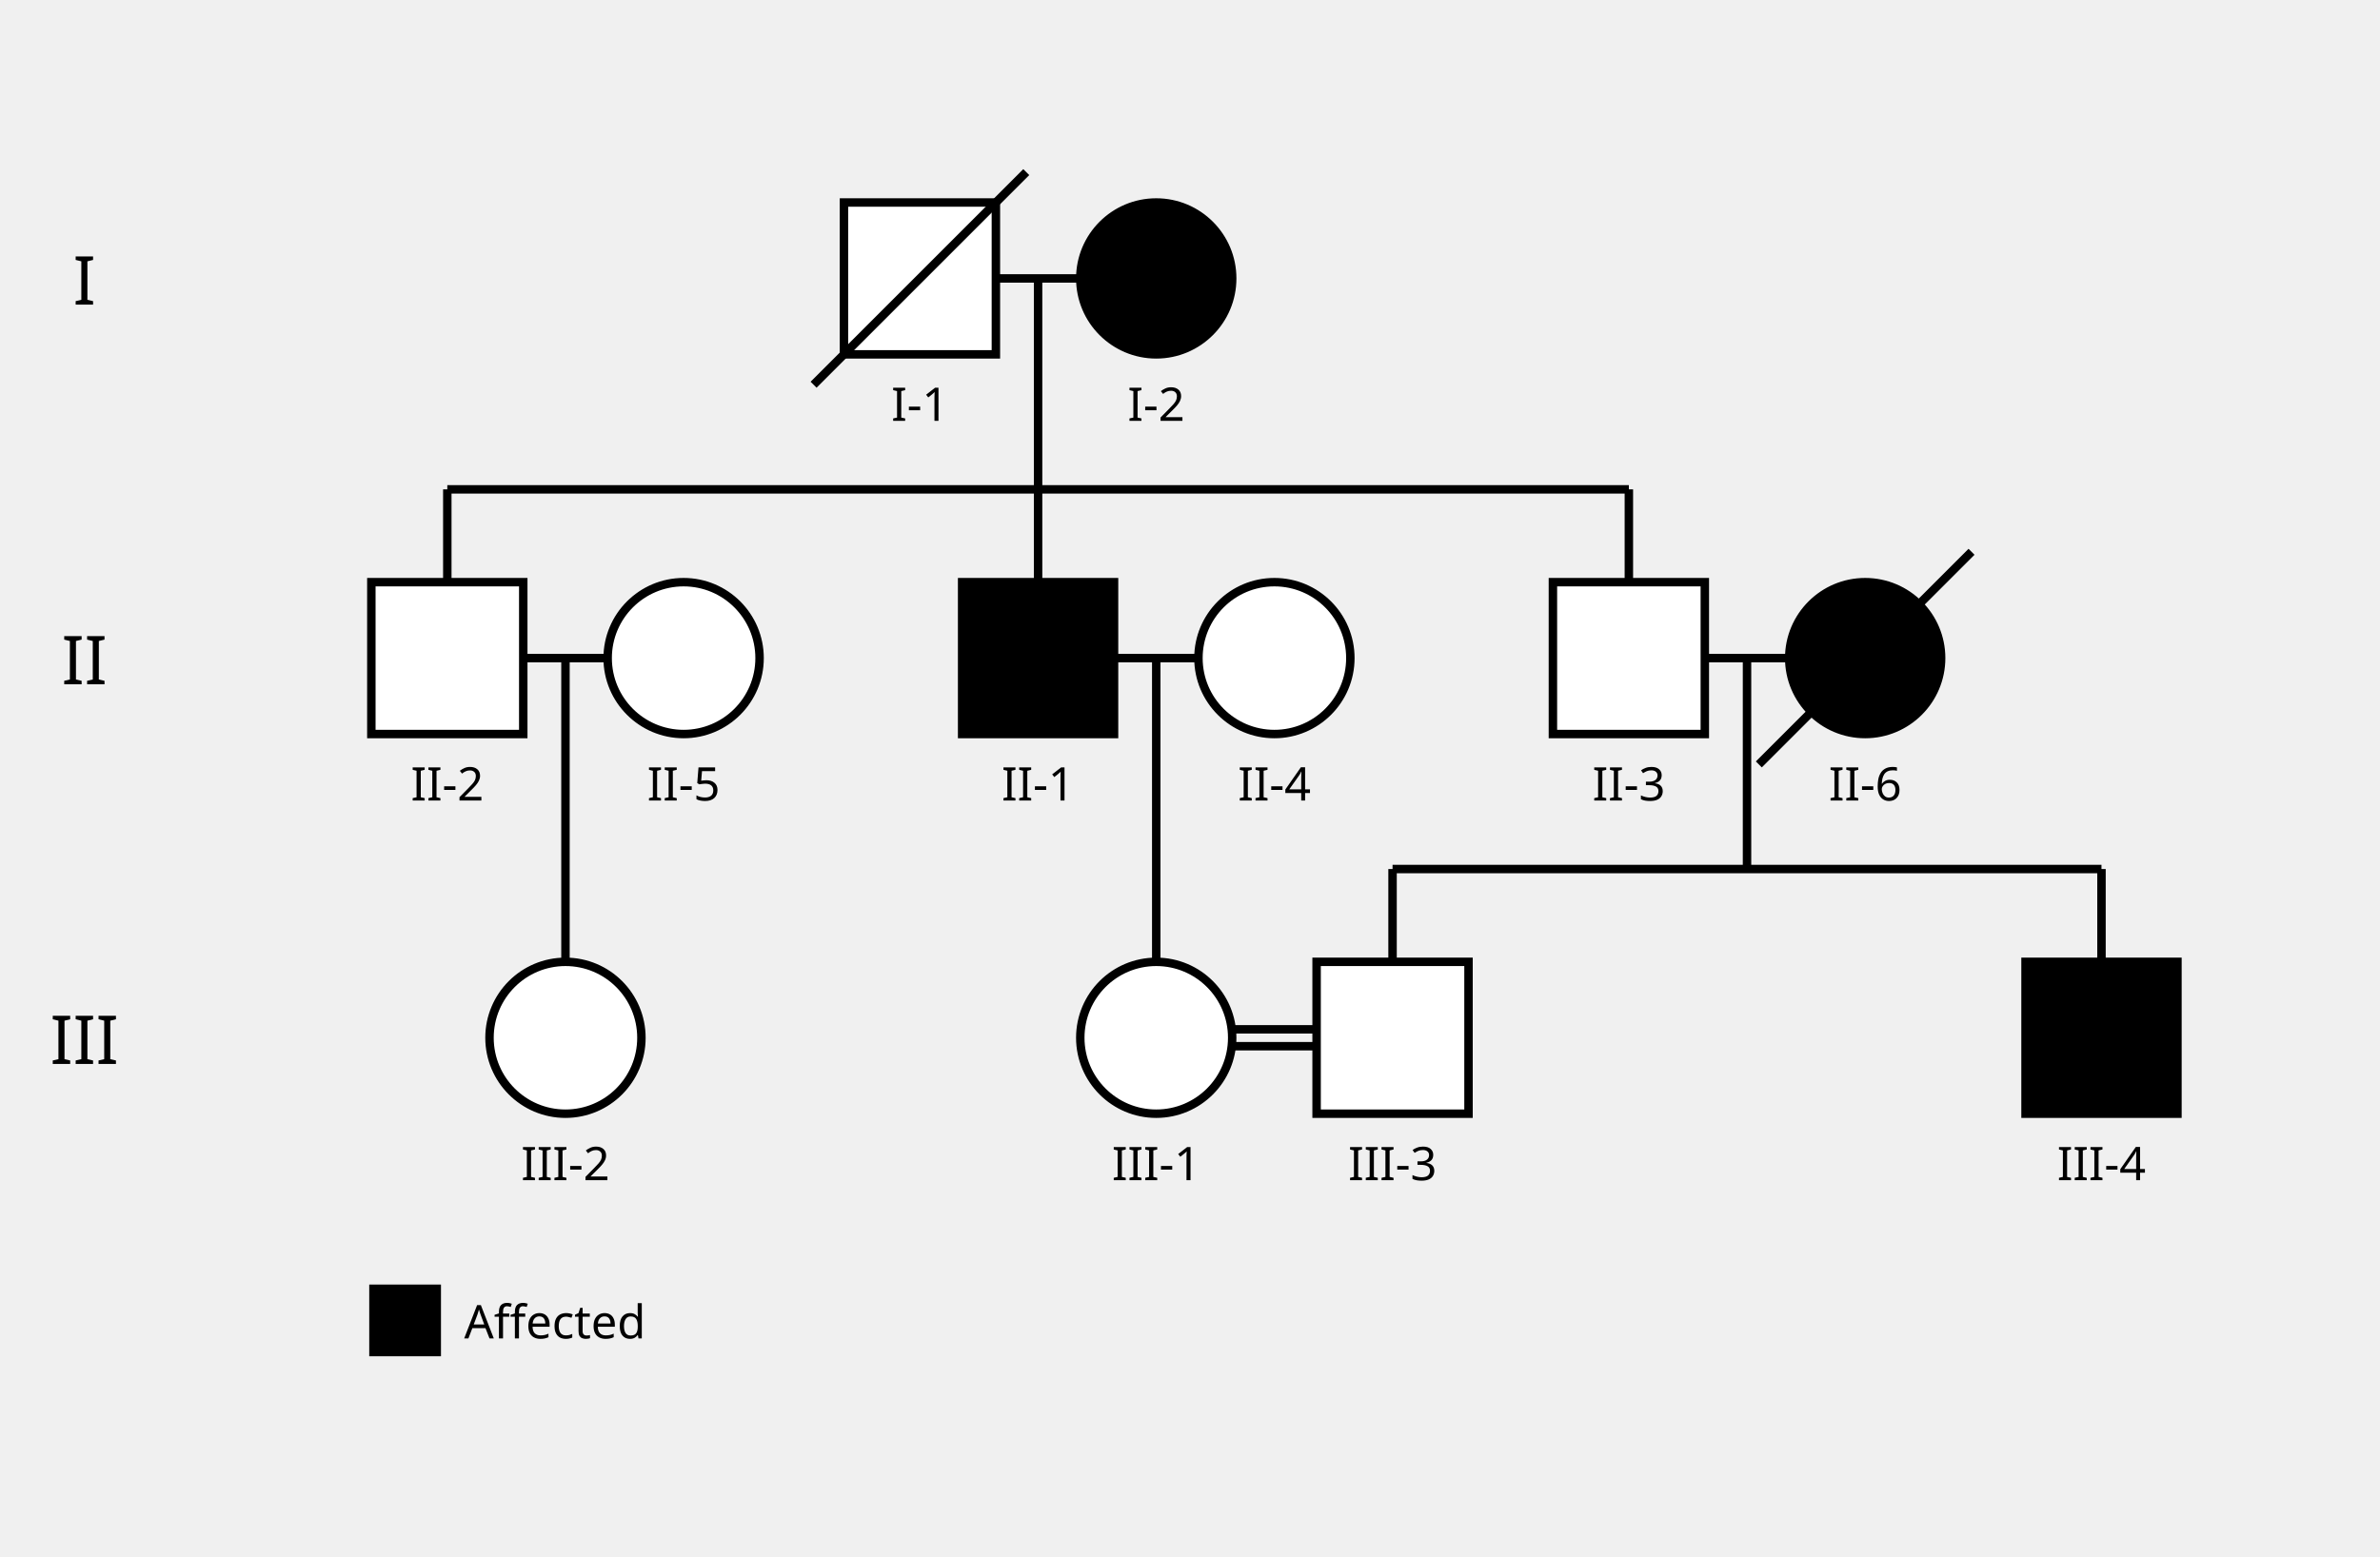
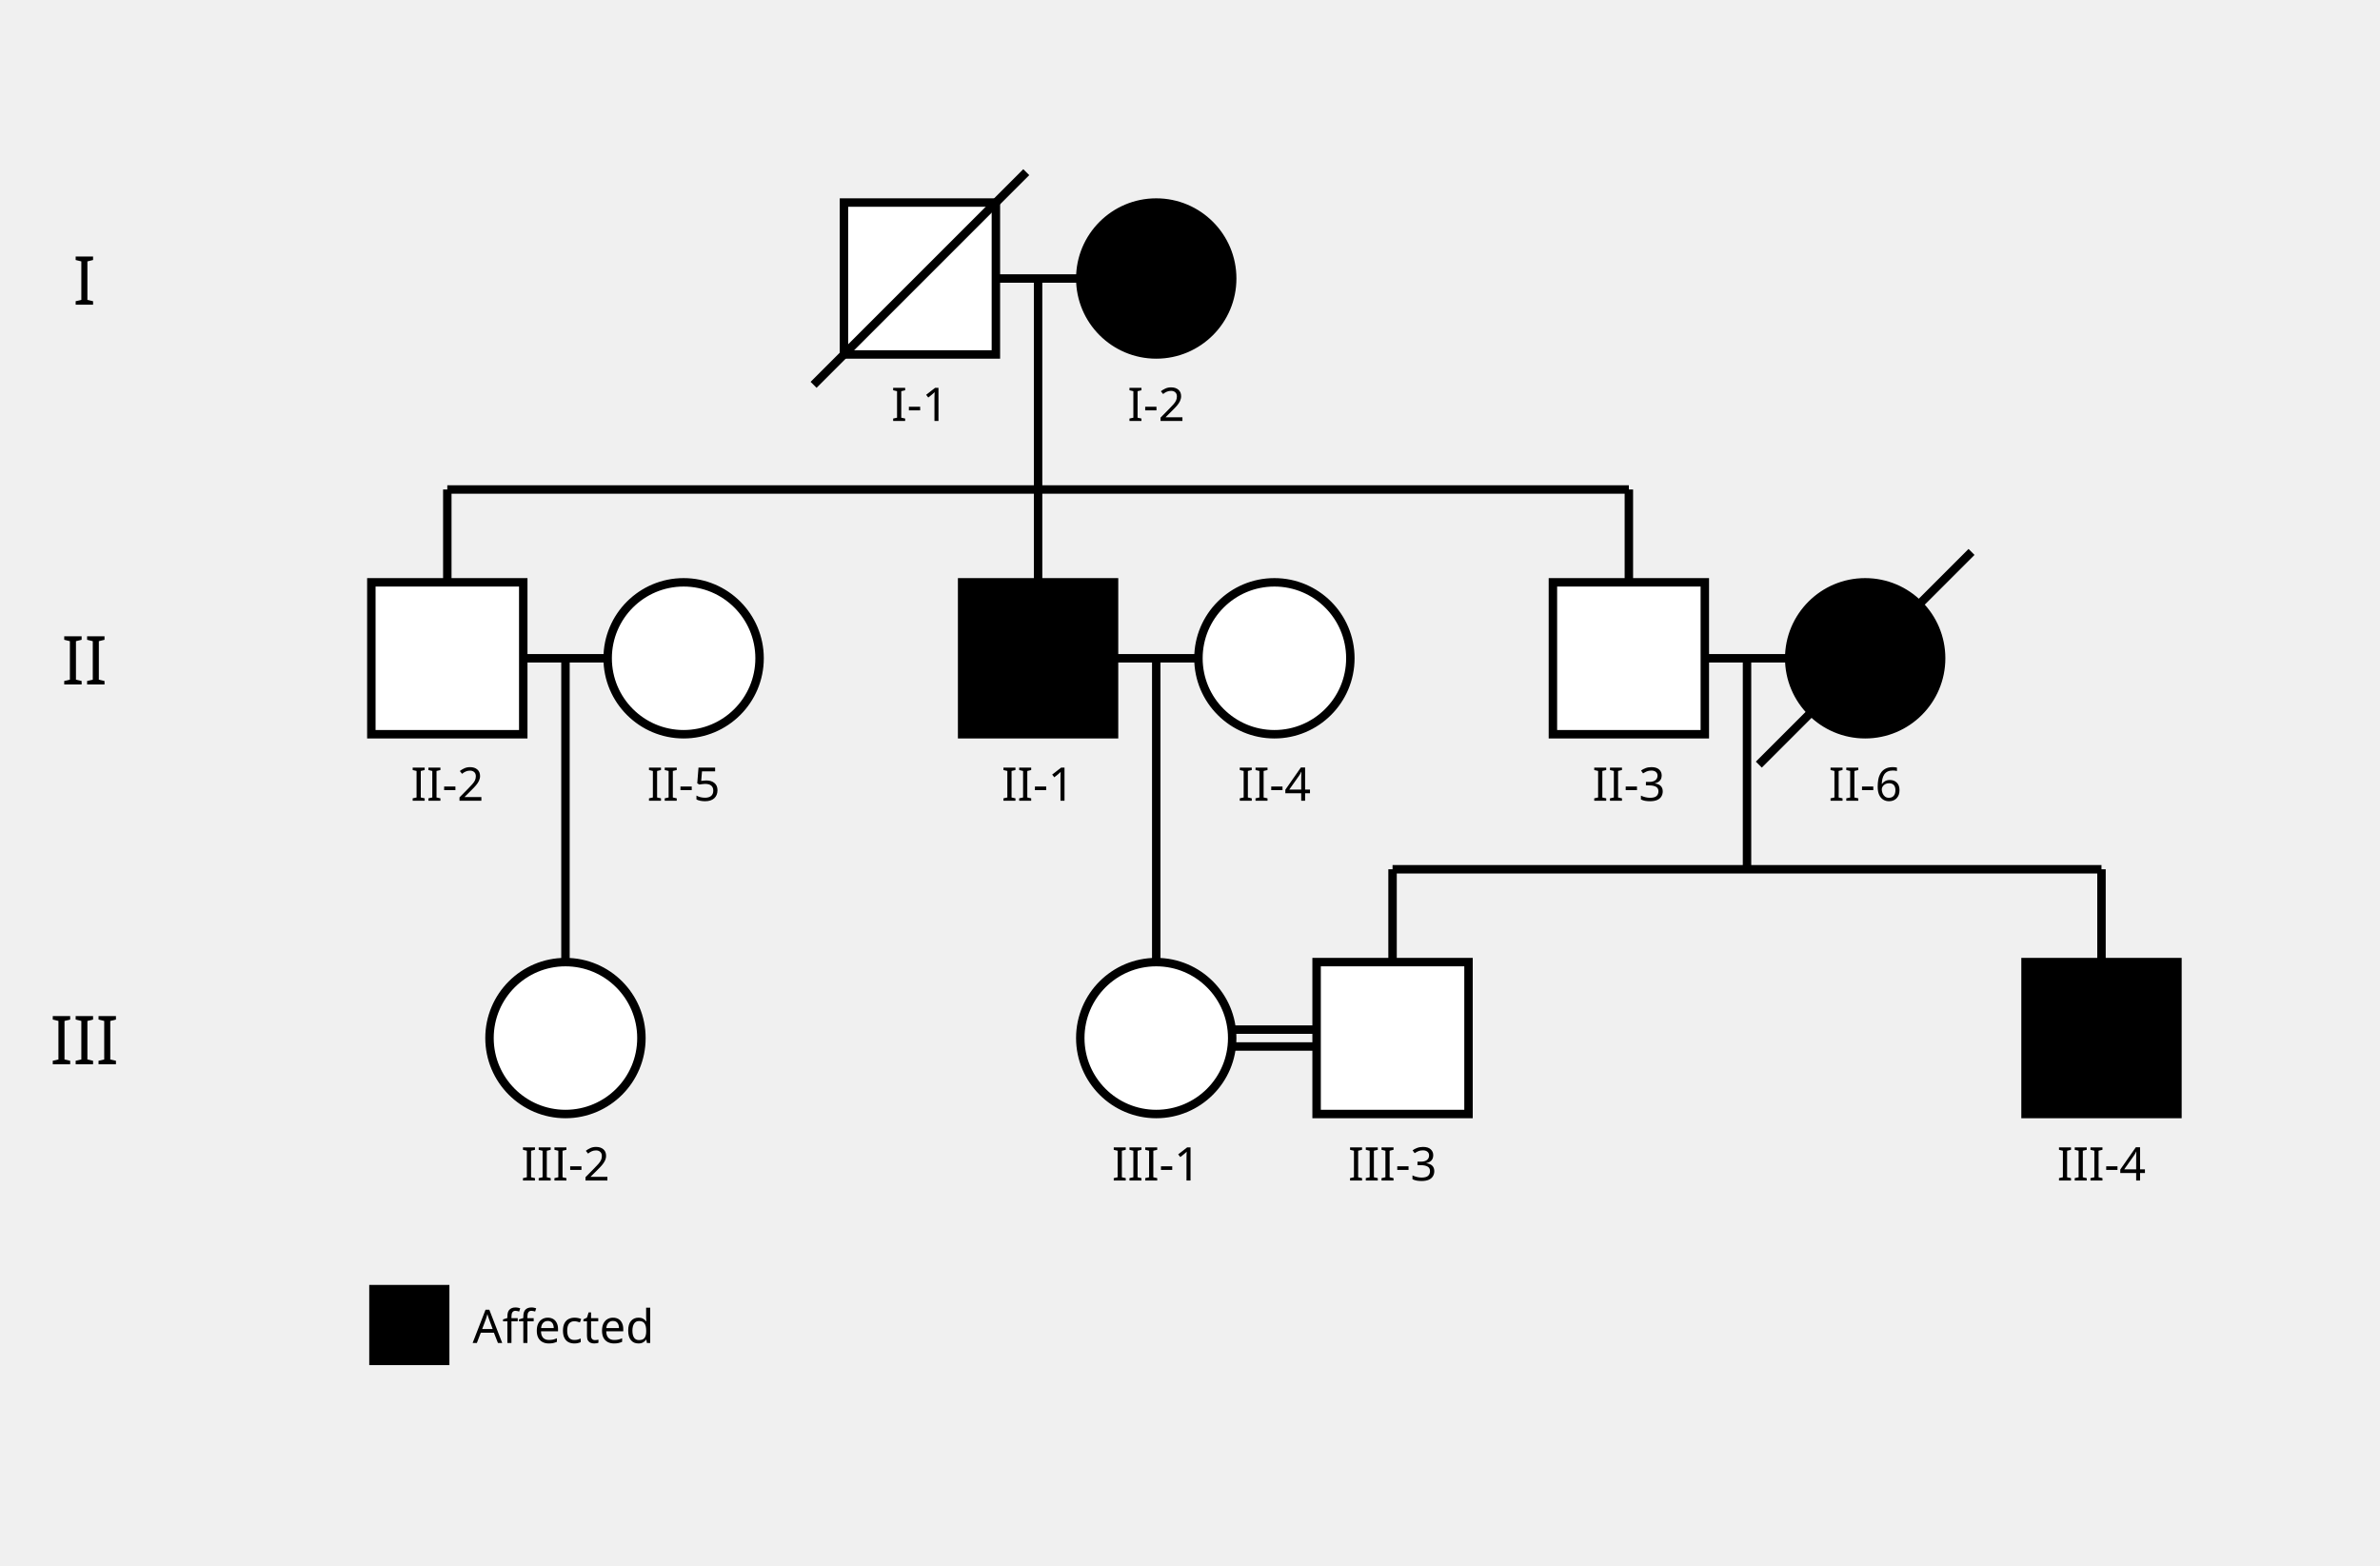
- <svg xmlns="http://www.w3.org/2000/svg" width="564" height="369" viewBox="0 0 564 369" class="pedigree" data-title="First cousins marry across a middle sibling's family: the middle family moves aside" data-conditions="[&quot;&quot;]">
+ <svg xmlns="http://www.w3.org/2000/svg" width="564" height="371" viewBox="0 0 564 371" class="pedigree" data-title="First cousins marry across a middle sibling's family: the middle family moves aside" data-conditions="[&quot;&quot;]">
  <defs>
    <pattern id="fill-affected-0" class="fill-pattern" data-condition="0" data-status="affected" width="8" height="8" patternUnits="userSpaceOnUse">
      <rect width="8" height="8" fill="#000000" />
    </pattern>
  </defs>
  <g class="generation" data-generation="1">
    <text x="20" y="66" font-family="sans-serif" font-size="16" fill="#000000" text-anchor="middle" dominant-baseline="central">I</text>
  </g>
  <g class="generation" data-generation="2">
    <text x="20" y="156" font-family="sans-serif" font-size="16" fill="#000000" text-anchor="middle" dominant-baseline="central">II</text>
  </g>
  <g class="generation" data-generation="3">
    <text x="20" y="246" font-family="sans-serif" font-size="16" fill="#000000" text-anchor="middle" dominant-baseline="central">III</text>
  </g>
  <g class="mating" data-partners="I-1 I-2">
    <line x1="236" y1="66" x2="256" y2="66" stroke="#000000" stroke-width="2" />
    <line class="hit" x1="236" y1="66" x2="256" y2="66" stroke="none" stroke-width="12" pointer-events="stroke" />
  </g>
  <g class="mating" data-partners="II-2 II-5">
    <line x1="124" y1="156" x2="144" y2="156" stroke="#000000" stroke-width="2" />
    <line class="hit" x1="124" y1="156" x2="144" y2="156" stroke="none" stroke-width="12" pointer-events="stroke" />
  </g>
  <g class="mating" data-partners="II-1 II-4">
    <line x1="264" y1="156" x2="284" y2="156" stroke="#000000" stroke-width="2" />
    <line class="hit" x1="264" y1="156" x2="284" y2="156" stroke="none" stroke-width="12" pointer-events="stroke" />
  </g>
  <g class="mating" data-partners="II-3 II-6">
    <line x1="404" y1="156" x2="424" y2="156" stroke="#000000" stroke-width="2" />
    <line class="hit" x1="404" y1="156" x2="424" y2="156" stroke="none" stroke-width="12" pointer-events="stroke" />
  </g>
  <g class="mating consanguineous" data-partners="III-1 III-3">
    <line x1="292" y1="244" x2="312" y2="244" stroke="#000000" stroke-width="2" />
    <line x1="292" y1="248" x2="312" y2="248" stroke="#000000" stroke-width="2" />
    <line class="hit" x1="292" y1="246" x2="312" y2="246" stroke="none" stroke-width="12" pointer-events="stroke" />
  </g>
  <g class="sibship" data-parents="I-1 I-2" data-children="II-2 II-1 II-3">
    <line x1="246" y1="66" x2="246" y2="116" stroke="#000000" stroke-width="2" />
    <line x1="106" y1="116" x2="386" y2="116" stroke="#000000" stroke-width="2" />
    <line x1="106" y1="116" x2="106" y2="138" stroke="#000000" stroke-width="2" />
    <line x1="246" y1="116" x2="246" y2="138" stroke="#000000" stroke-width="2" />
    <line x1="386" y1="116" x2="386" y2="138" stroke="#000000" stroke-width="2" />
  </g>
  <g class="sibship" data-parents="II-2 II-5" data-children="III-2">
    <line x1="134" y1="156" x2="134" y2="228" stroke="#000000" stroke-width="2" />
  </g>
  <g class="sibship" data-parents="II-1 II-4" data-children="III-1">
    <line x1="274" y1="156" x2="274" y2="228" stroke="#000000" stroke-width="2" />
  </g>
  <g class="sibship" data-parents="II-3 II-6" data-children="III-3 III-4">
    <line x1="414" y1="156" x2="414" y2="206" stroke="#000000" stroke-width="2" />
    <line x1="330" y1="206" x2="498" y2="206" stroke="#000000" stroke-width="2" />
    <line x1="330" y1="206" x2="330" y2="228" stroke="#000000" stroke-width="2" />
    <line x1="498" y1="206" x2="498" y2="228" stroke="#000000" stroke-width="2" />
  </g>
  <g id="ind-I-1" class="individual deceased" data-position="I-1" data-generation="1" data-index="1" data-gender="man">
    <rect class="backing" x="200" y="48" width="36" height="36" fill="#ffffff" />
    <rect class="symbol" x="200" y="48" width="36" height="36" fill="none" stroke="#000000" stroke-width="2" />
    <line class="mark deceased" x1="192.8" y1="91.2" x2="243.2" y2="40.8" stroke="#000000" stroke-width="2" />
    <text class="label" x="218" y="95.5" font-family="sans-serif" font-size="11" fill="#000000" text-anchor="middle" dominant-baseline="central">I-1</text>
    <rect class="hit" x="200" y="48" width="36" height="53" fill="none" pointer-events="all" />
  </g>
  <g id="ind-I-2" class="individual affected" data-position="I-2" data-generation="1" data-index="2" data-gender="woman" data-condition-0="affected">
    <circle class="backing" cx="274" cy="66" r="18" fill="#ffffff" />
-     <circle class="fill" data-condition="0" data-status="affected" cx="274" cy="66" r="18" fill="url(#fill-affected-0)" />
+     <circle class="fill" data-condition="0" data-status="affected" transform="translate(274 66)" cx="0" cy="0" r="18" fill="url(#fill-affected-0)" />
    <circle class="symbol" cx="274" cy="66" r="18" fill="none" stroke="#000000" stroke-width="2" />
    <text class="label" x="274" y="95.5" font-family="sans-serif" font-size="11" fill="#000000" text-anchor="middle" dominant-baseline="central">I-2</text>
    <rect class="hit" x="256" y="48" width="36" height="53" fill="none" pointer-events="all" />
  </g>
  <g id="ind-II-2" class="individual" data-position="II-2" data-generation="2" data-index="2" data-gender="man">
    <rect class="backing" x="88" y="138" width="36" height="36" fill="#ffffff" />
    <rect class="symbol" x="88" y="138" width="36" height="36" fill="none" stroke="#000000" stroke-width="2" />
    <text class="label" x="106" y="185.5" font-family="sans-serif" font-size="11" fill="#000000" text-anchor="middle" dominant-baseline="central">II-2</text>
    <rect class="hit" x="88" y="138" width="36" height="53" fill="none" pointer-events="all" />
  </g>
  <g id="ind-II-5" class="individual" data-position="II-5" data-generation="2" data-index="5" data-gender="woman">
    <circle class="backing" cx="162" cy="156" r="18" fill="#ffffff" />
    <circle class="symbol" cx="162" cy="156" r="18" fill="none" stroke="#000000" stroke-width="2" />
    <text class="label" x="162" y="185.5" font-family="sans-serif" font-size="11" fill="#000000" text-anchor="middle" dominant-baseline="central">II-5</text>
    <rect class="hit" x="144" y="138" width="36" height="53" fill="none" pointer-events="all" />
  </g>
  <g id="ind-II-1" class="individual affected" data-position="II-1" data-generation="2" data-index="1" data-gender="man" data-condition-0="affected">
    <rect class="backing" x="228" y="138" width="36" height="36" fill="#ffffff" />
-     <rect class="fill" data-condition="0" data-status="affected" x="228" y="138" width="36" height="36" fill="url(#fill-affected-0)" />
+     <rect class="fill" data-condition="0" data-status="affected" transform="translate(246 156)" x="-18" y="-18" width="36" height="36" fill="url(#fill-affected-0)" />
    <rect class="symbol" x="228" y="138" width="36" height="36" fill="none" stroke="#000000" stroke-width="2" />
    <text class="label" x="246" y="185.5" font-family="sans-serif" font-size="11" fill="#000000" text-anchor="middle" dominant-baseline="central">II-1</text>
    <rect class="hit" x="228" y="138" width="36" height="53" fill="none" pointer-events="all" />
  </g>
  <g id="ind-II-4" class="individual" data-position="II-4" data-generation="2" data-index="4" data-gender="woman">
    <circle class="backing" cx="302" cy="156" r="18" fill="#ffffff" />
    <circle class="symbol" cx="302" cy="156" r="18" fill="none" stroke="#000000" stroke-width="2" />
    <text class="label" x="302" y="185.5" font-family="sans-serif" font-size="11" fill="#000000" text-anchor="middle" dominant-baseline="central">II-4</text>
    <rect class="hit" x="284" y="138" width="36" height="53" fill="none" pointer-events="all" />
  </g>
  <g id="ind-II-3" class="individual" data-position="II-3" data-generation="2" data-index="3" data-gender="man">
    <rect class="backing" x="368" y="138" width="36" height="36" fill="#ffffff" />
    <rect class="symbol" x="368" y="138" width="36" height="36" fill="none" stroke="#000000" stroke-width="2" />
    <text class="label" x="386" y="185.5" font-family="sans-serif" font-size="11" fill="#000000" text-anchor="middle" dominant-baseline="central">II-3</text>
    <rect class="hit" x="368" y="138" width="36" height="53" fill="none" pointer-events="all" />
  </g>
  <g id="ind-II-6" class="individual affected deceased" data-position="II-6" data-generation="2" data-index="6" data-gender="woman" data-condition-0="affected">
    <circle class="backing" cx="442" cy="156" r="18" fill="#ffffff" />
-     <circle class="fill" data-condition="0" data-status="affected" cx="442" cy="156" r="18" fill="url(#fill-affected-0)" />
+     <circle class="fill" data-condition="0" data-status="affected" transform="translate(442 156)" cx="0" cy="0" r="18" fill="url(#fill-affected-0)" />
    <circle class="symbol" cx="442" cy="156" r="18" fill="none" stroke="#000000" stroke-width="2" />
    <line class="mark deceased" x1="416.8" y1="181.2" x2="467.2" y2="130.8" stroke="#000000" stroke-width="2" />
    <text class="label" x="442" y="185.5" font-family="sans-serif" font-size="11" fill="#000000" text-anchor="middle" dominant-baseline="central">II-6</text>
    <rect class="hit" x="424" y="138" width="36" height="53" fill="none" pointer-events="all" />
  </g>
  <g id="ind-III-2" class="individual" data-position="III-2" data-generation="3" data-index="2" data-gender="woman">
    <circle class="backing" cx="134" cy="246" r="18" fill="#ffffff" />
    <circle class="symbol" cx="134" cy="246" r="18" fill="none" stroke="#000000" stroke-width="2" />
    <text class="label" x="134" y="275.5" font-family="sans-serif" font-size="11" fill="#000000" text-anchor="middle" dominant-baseline="central">III-2</text>
    <rect class="hit" x="116" y="228" width="36" height="53" fill="none" pointer-events="all" />
  </g>
  <g id="ind-III-1" class="individual" data-position="III-1" data-generation="3" data-index="1" data-gender="woman">
    <circle class="backing" cx="274" cy="246" r="18" fill="#ffffff" />
    <circle class="symbol" cx="274" cy="246" r="18" fill="none" stroke="#000000" stroke-width="2" />
    <text class="label" x="274" y="275.5" font-family="sans-serif" font-size="11" fill="#000000" text-anchor="middle" dominant-baseline="central">III-1</text>
    <rect class="hit" x="256" y="228" width="36" height="53" fill="none" pointer-events="all" />
  </g>
  <g id="ind-III-3" class="individual" data-position="III-3" data-generation="3" data-index="3" data-gender="man">
    <rect class="backing" x="312" y="228" width="36" height="36" fill="#ffffff" />
    <rect class="symbol" x="312" y="228" width="36" height="36" fill="none" stroke="#000000" stroke-width="2" />
    <text class="label" x="330" y="275.5" font-family="sans-serif" font-size="11" fill="#000000" text-anchor="middle" dominant-baseline="central">III-3</text>
    <rect class="hit" x="312" y="228" width="36" height="53" fill="none" pointer-events="all" />
  </g>
  <g id="ind-III-4" class="individual affected" data-position="III-4" data-generation="3" data-index="4" data-gender="man" data-condition-0="affected">
    <rect class="backing" x="480" y="228" width="36" height="36" fill="#ffffff" />
-     <rect class="fill" data-condition="0" data-status="affected" x="480" y="228" width="36" height="36" fill="url(#fill-affected-0)" />
+     <rect class="fill" data-condition="0" data-status="affected" transform="translate(498 246)" x="-18" y="-18" width="36" height="36" fill="url(#fill-affected-0)" />
    <rect class="symbol" x="480" y="228" width="36" height="36" fill="none" stroke="#000000" stroke-width="2" />
    <text class="label" x="498" y="275.5" font-family="sans-serif" font-size="11" fill="#000000" text-anchor="middle" dominant-baseline="central">III-4</text>
    <rect class="hit" x="480" y="228" width="36" height="53" fill="none" pointer-events="all" />
  </g>
  <g id="key" class="key">
    <g id="key-affected-0" class="key-entry" data-condition="0" data-status="affected">
-       <rect class="swatch" x="88" y="305" width="16" height="16" fill="url(#fill-affected-0)" stroke="#000000" stroke-width="1" />
-       <text class="key-label" x="110" y="313" font-family="sans-serif" font-size="11" fill="#000000" text-anchor="start" dominant-baseline="central">Affected</text>
+       <rect class="swatch" x="0" y="0" width="18" height="18" transform="translate(88 305)" fill="url(#fill-affected-0)" stroke="#000000" stroke-width="1" />
+       <text class="key-label" x="112" y="314" font-family="sans-serif" font-size="11" fill="#000000" text-anchor="start" dominant-baseline="central">Affected</text>
    </g>
  </g>
</svg>
